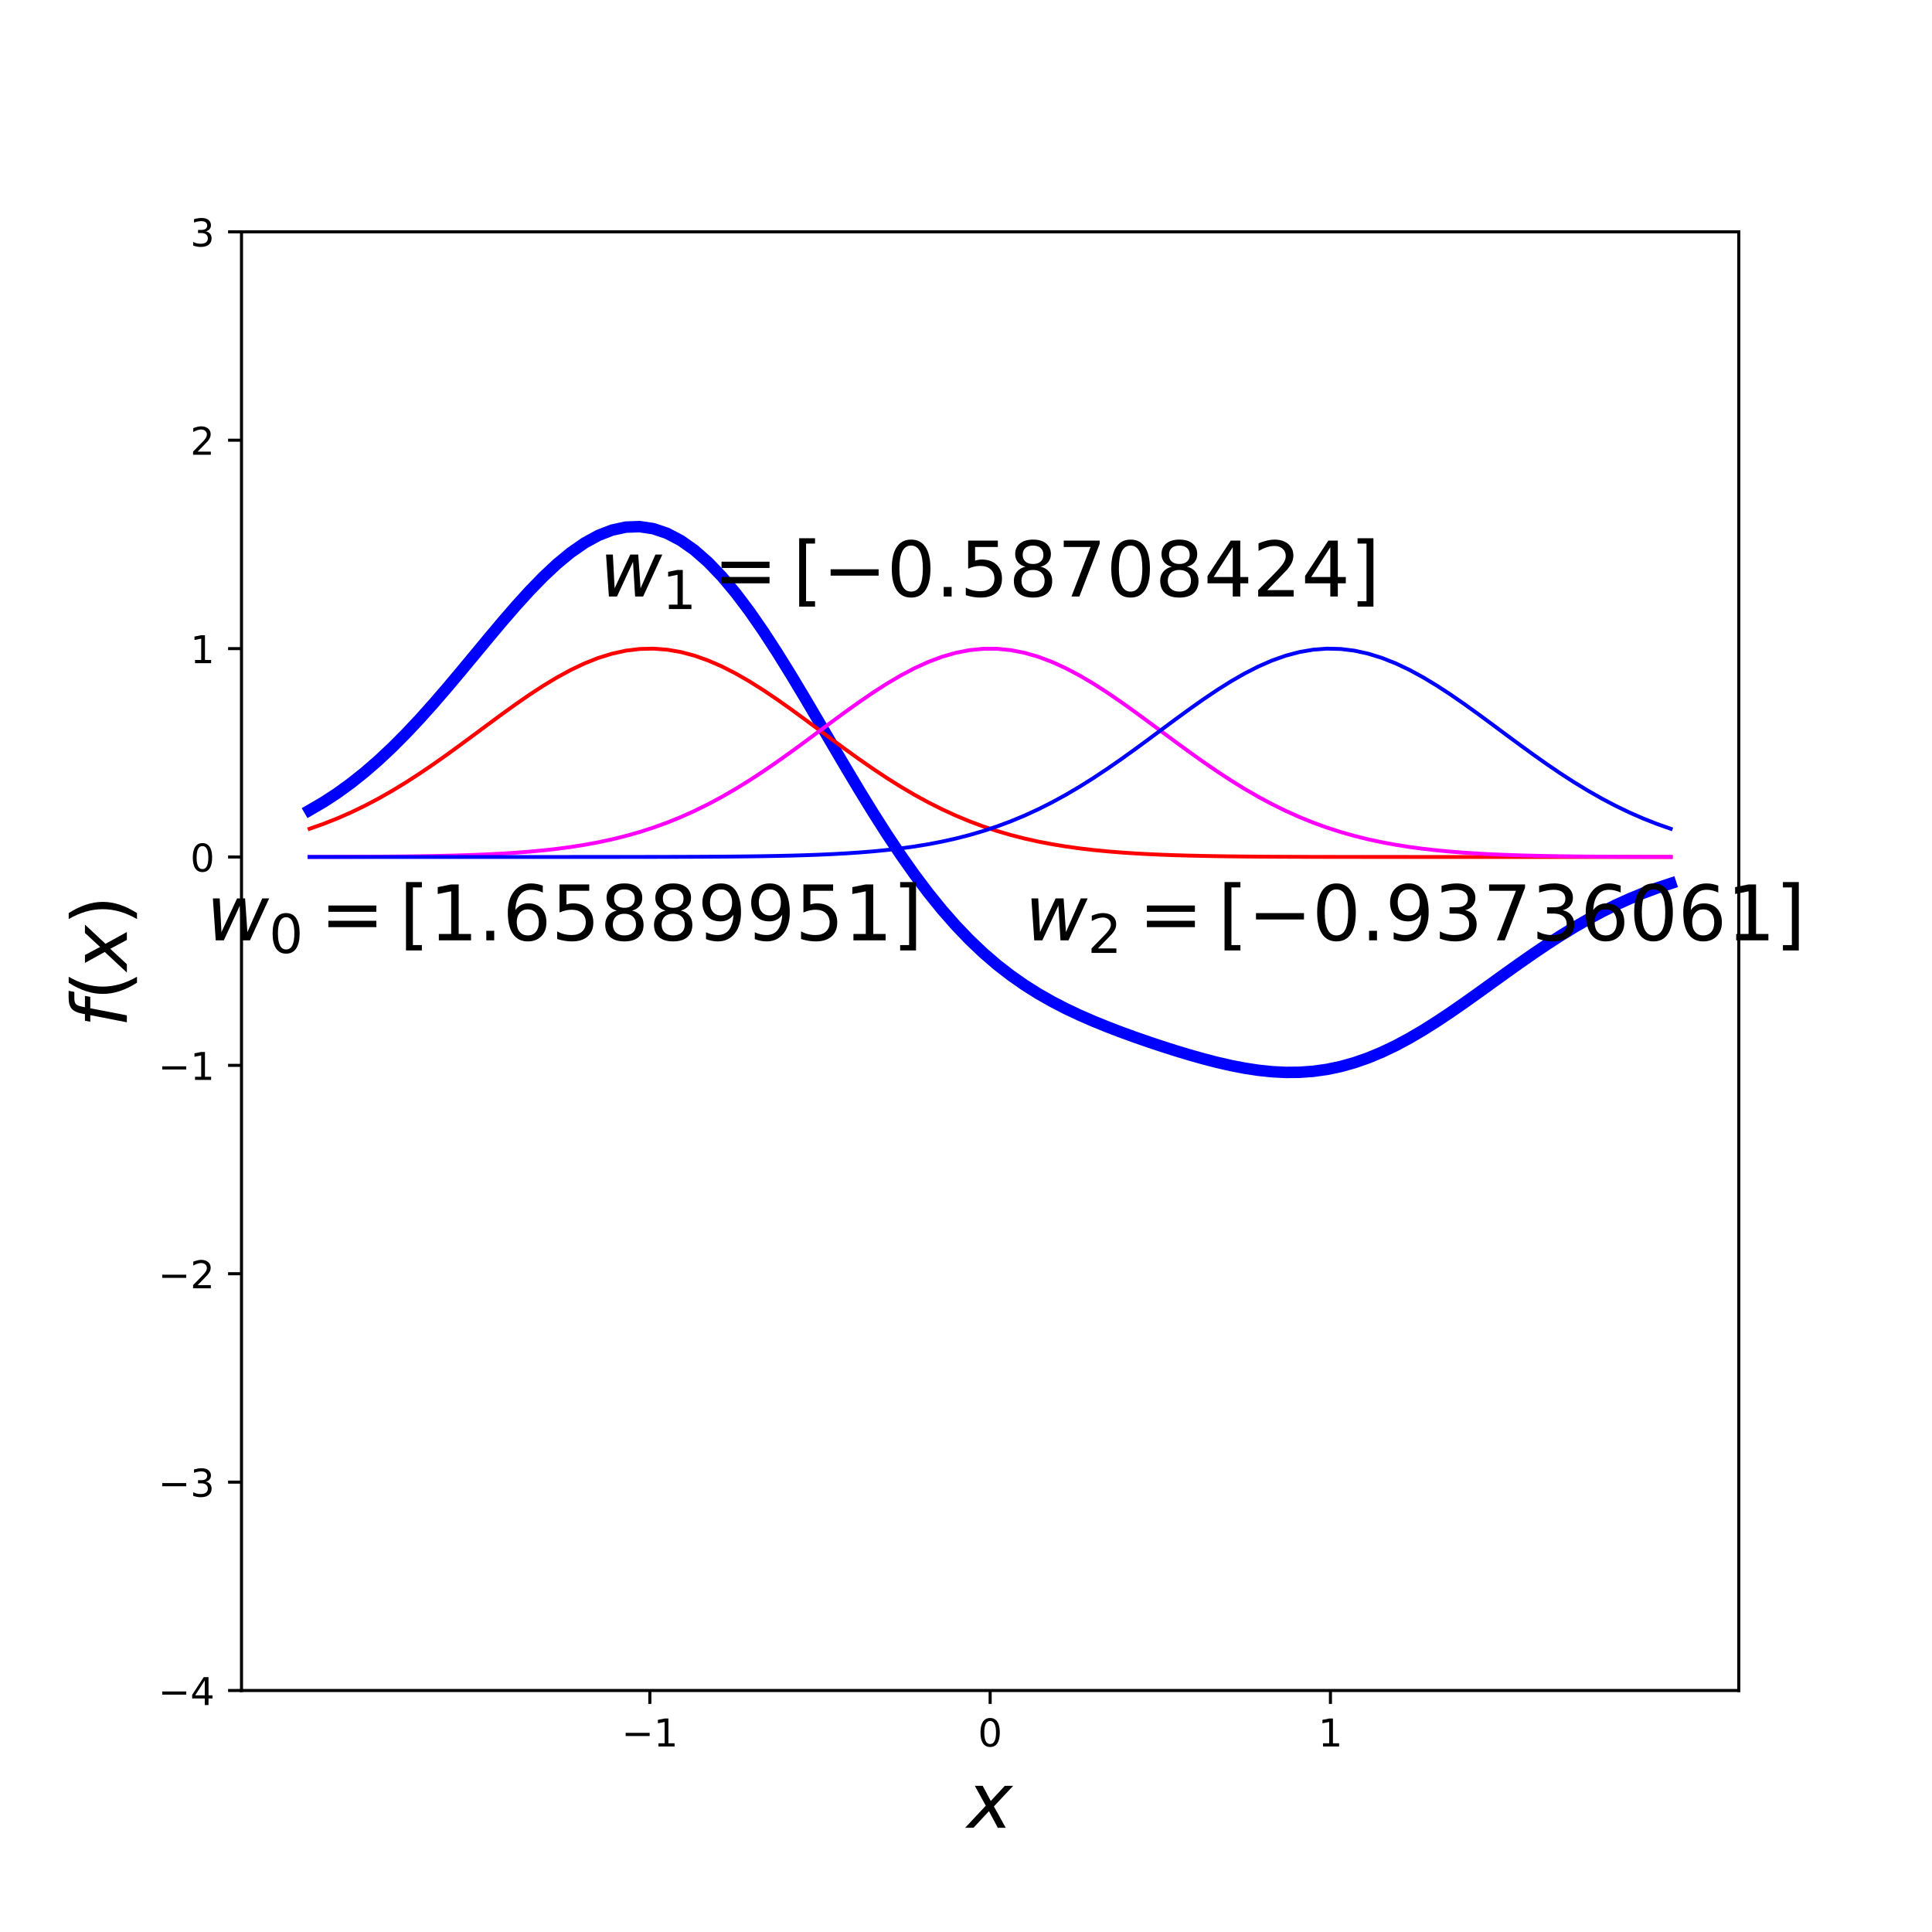
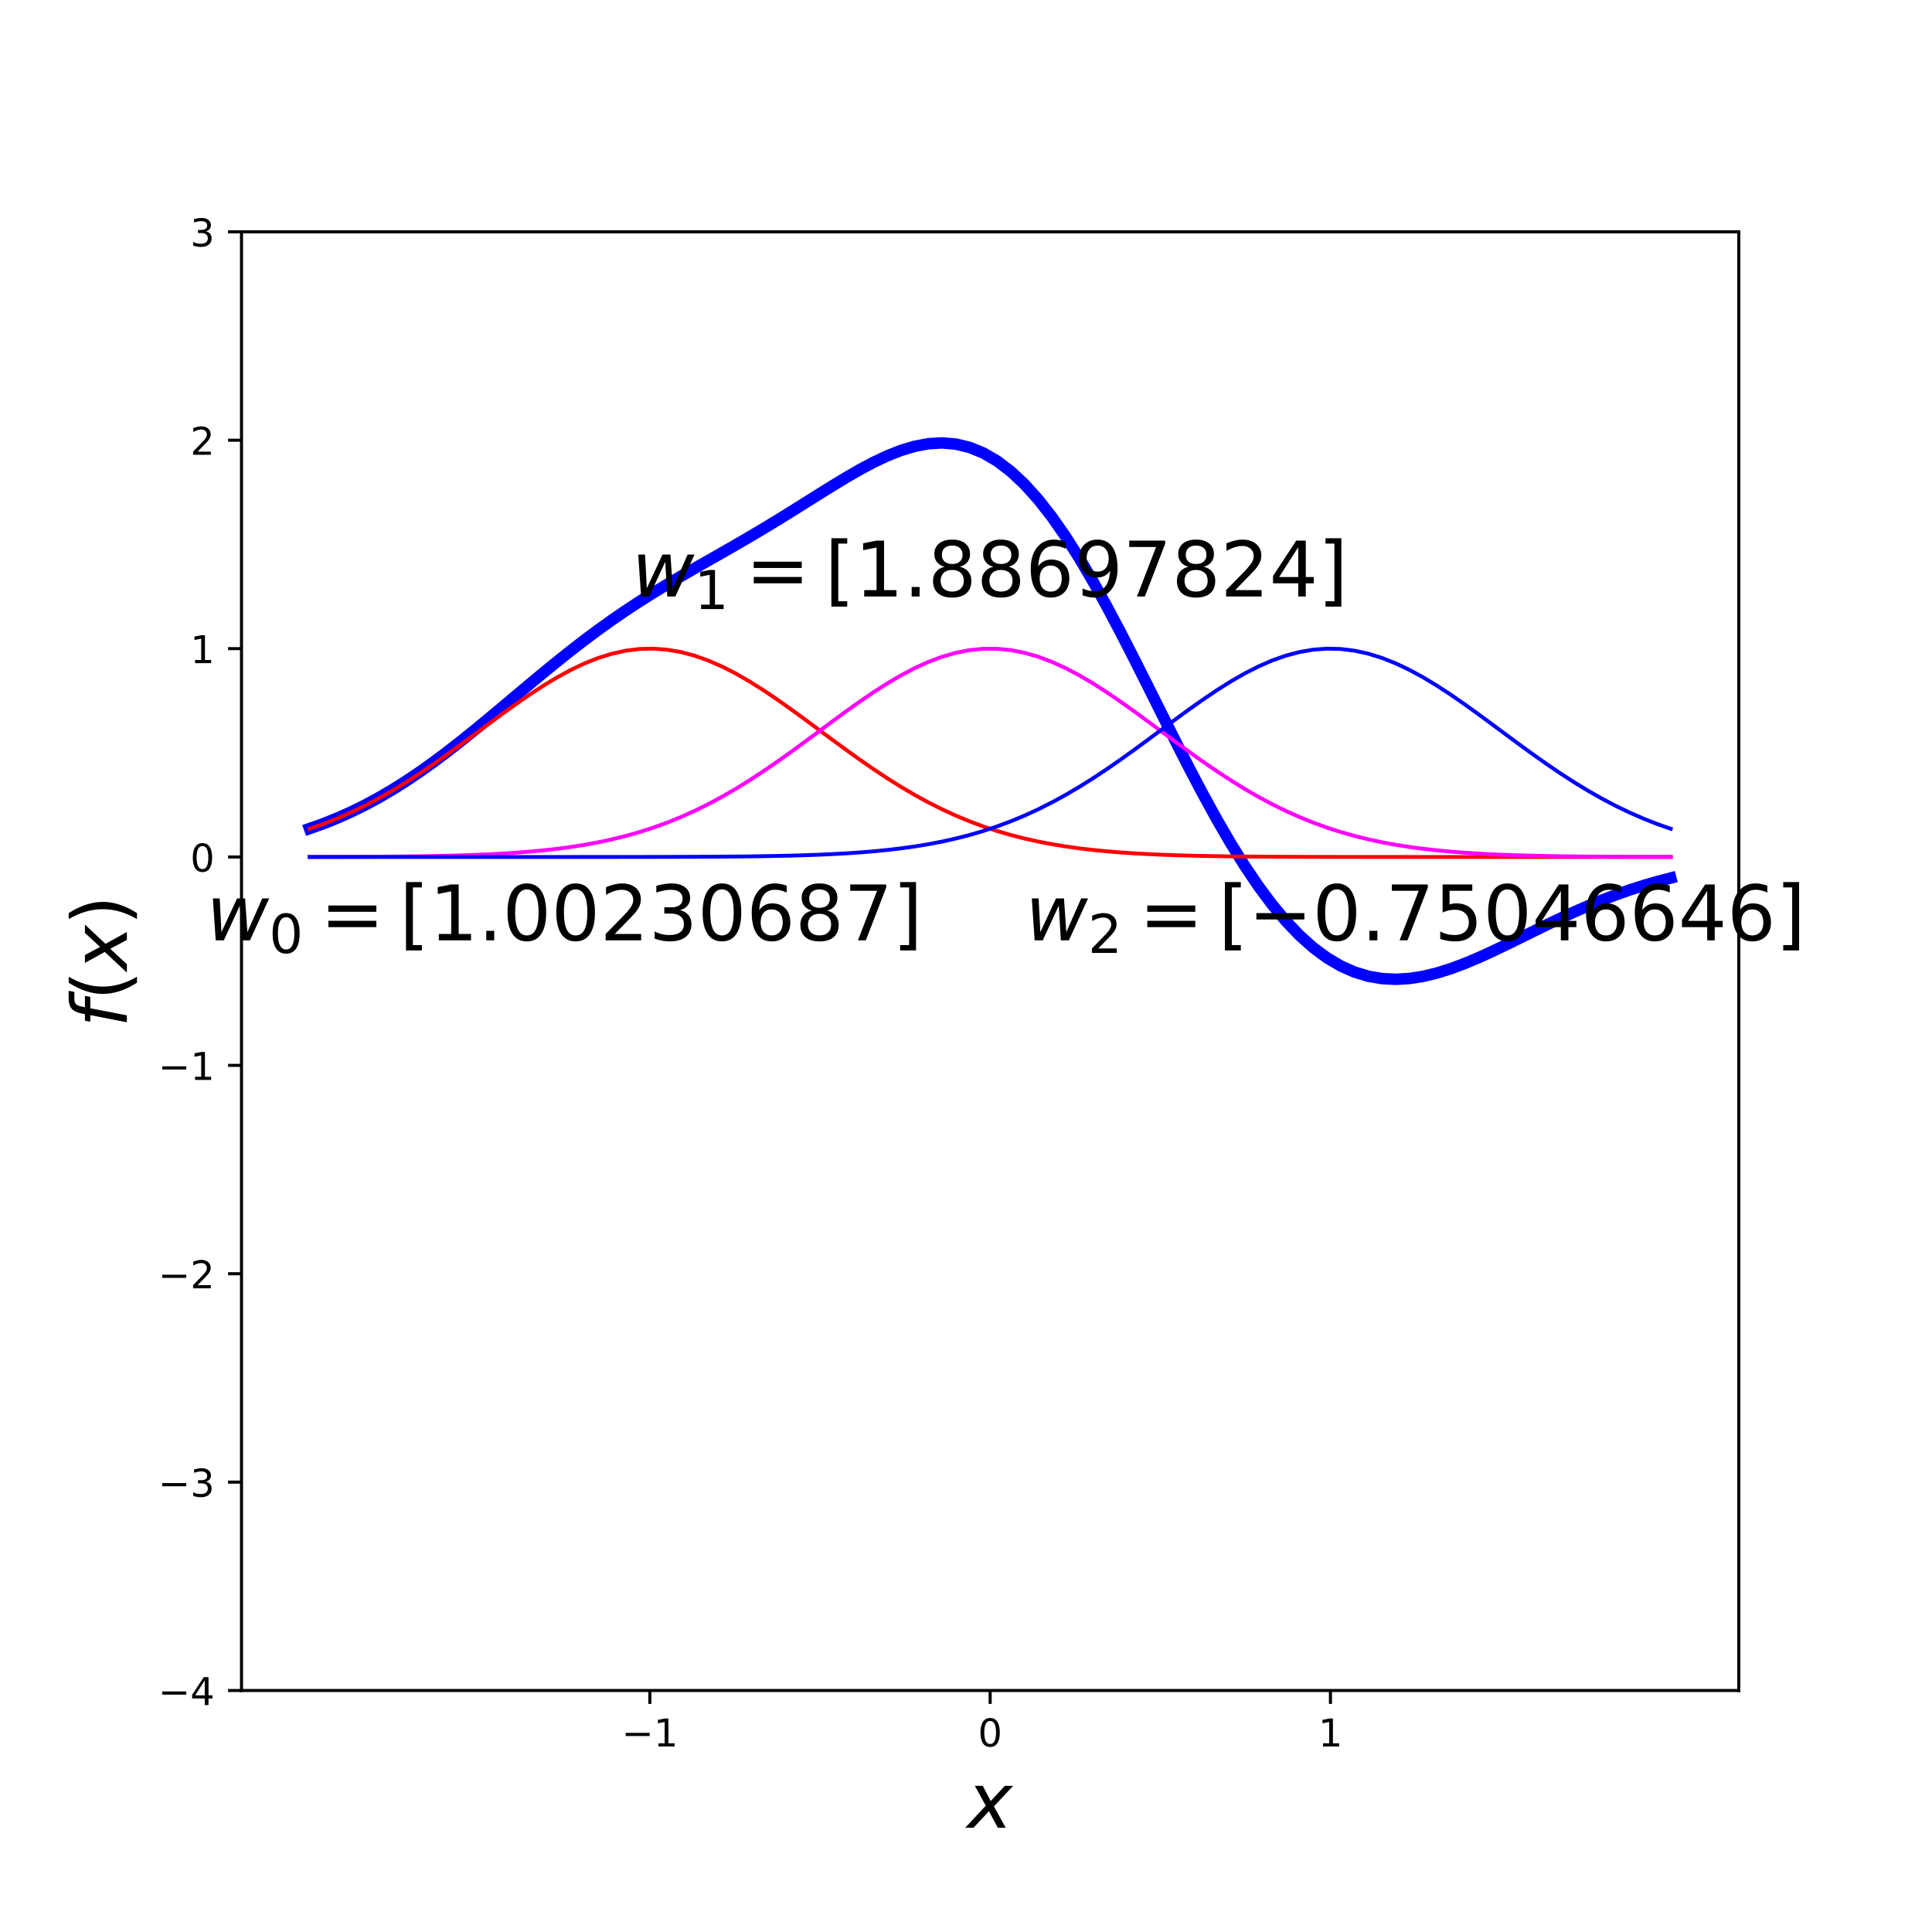
<svg xmlns="http://www.w3.org/2000/svg" xmlns:xlink="http://www.w3.org/1999/xlink" height="504pt" version="1.1" viewBox="0 0 504 504" width="504pt">
  <defs>
    <style type="text/css">
*{stroke-linecap:butt;stroke-linejoin:round;}
  </style>
  </defs>
  <g id="figure_1">
    <g id="patch_1">
      <path d="M 0 504  L 504 504  L 504 0  L 0 0  z " style="fill:none;" />
    </g>
    <g id="axes_1">
      <g id="patch_2">
        <path d="M 63 441  L 453.6 441  L 453.6 60.48  L 63 60.48  z " style="fill:none;" />
      </g>
      <g id="matplotlib.axis_1">
        <g id="xtick_1">
          <g id="line2d_1">
            <defs>
-               <path d="M 0 0  L 0 3.5  " id="mc9af19a5fd" style="stroke:#000000;stroke-width:0.8;" />
-             </defs>
-             <g>
-               <use style="stroke:#000000;stroke-width:0.8;" x="169.527" xlink:href="#mc9af19a5fd" y="441" />
+               <path d="M 0 0  L 0 3.5  " id="m01da508166" style="stroke:#000000;stroke-width:0.8;" />
+             </defs>
+             <g>
+               <use style="stroke:#000000;stroke-width:0.8;" x="169.527" xlink:href="#m01da508166" y="441" />
            </g>
          </g>
          <g id="text_1">
            <defs>
              <path d="M 10.594 35.5  L 73.188 35.5  L 73.188 27.203  L 10.594 27.203  z " id="DejaVuSans-2212" />
              <path d="M 12.406 8.297  L 28.516 8.297  L 28.516 63.922  L 10.984 60.406  L 10.984 69.391  L 28.422 72.906  L 38.281 72.906  L 38.281 8.297  L 54.391 8.297  L 54.391 0  L 12.406 0  z " id="DejaVuSans-31" />
            </defs>
            <g transform="translate(162.1562 455.5984)scale(0.1 -0.1)">
              <use xlink:href="#DejaVuSans-2212" />
              <use x="83.789" xlink:href="#DejaVuSans-31" />
            </g>
          </g>
        </g>
        <g id="xtick_2">
          <g id="line2d_2">
            <g>
-               <use style="stroke:#000000;stroke-width:0.8;" x="258.3" xlink:href="#mc9af19a5fd" y="441" />
+               <use style="stroke:#000000;stroke-width:0.8;" x="258.3" xlink:href="#m01da508166" y="441" />
            </g>
          </g>
          <g id="text_2">
            <defs>
              <path d="M 31.781 66.406  Q 24.172 66.406 20.328 58.906  Q 16.5 51.422 16.5 36.375  Q 16.5 21.391 20.328 13.891  Q 24.172 6.391 31.781 6.391  Q 39.453 6.391 43.281 13.891  Q 47.125 21.391 47.125 36.375  Q 47.125 51.422 43.281 58.906  Q 39.453 66.406 31.781 66.406  z M 31.781 74.219  Q 44.047 74.219 50.516 64.516  Q 56.984 54.828 56.984 36.375  Q 56.984 17.969 50.516 8.266  Q 44.047 -1.422 31.781 -1.422  Q 19.531 -1.422 13.062 8.266  Q 6.594 17.969 6.594 36.375  Q 6.594 54.828 13.062 64.516  Q 19.531 74.219 31.781 74.219  z " id="DejaVuSans-30" />
            </defs>
            <g transform="translate(255.1188 455.5984)scale(0.1 -0.1)">
              <use xlink:href="#DejaVuSans-30" />
            </g>
          </g>
        </g>
        <g id="xtick_3">
          <g id="line2d_3">
            <g>
-               <use style="stroke:#000000;stroke-width:0.8;" x="347.073" xlink:href="#mc9af19a5fd" y="441" />
+               <use style="stroke:#000000;stroke-width:0.8;" x="347.073" xlink:href="#m01da508166" y="441" />
            </g>
          </g>
          <g id="text_3">
            <g transform="translate(343.8915 455.5984)scale(0.1 -0.1)">
              <use xlink:href="#DejaVuSans-31" />
            </g>
          </g>
        </g>
        <g id="text_4">
          <defs>
            <path d="M 60.016 54.688  L 34.906 27.875  L 50.297 0  L 39.984 0  L 28.422 21.688  L 8.297 0  L -2.594 0  L 24.312 28.812  L 10.016 54.688  L 20.312 54.688  L 30.812 34.906  L 49.125 54.688  z " id="DejaVuSans-Oblique-78" />
          </defs>
          <g transform="translate(252.3 476.875)scale(0.2 -0.2)">
            <use transform="translate(0 0.3125)" xlink:href="#DejaVuSans-Oblique-78" />
          </g>
        </g>
      </g>
      <g id="matplotlib.axis_2">
        <g id="ytick_1">
          <g id="line2d_4">
            <defs>
-               <path d="M 0 0  L -3.5 0  " id="m447bc752d7" style="stroke:#000000;stroke-width:0.8;" />
-             </defs>
-             <g>
-               <use style="stroke:#000000;stroke-width:0.8;" x="63" xlink:href="#m447bc752d7" y="441" />
+               <path d="M 0 0  L -3.5 0  " id="m5d6c248e0f" style="stroke:#000000;stroke-width:0.8;" />
+             </defs>
+             <g>
+               <use style="stroke:#000000;stroke-width:0.8;" x="63" xlink:href="#m5d6c248e0f" y="441" />
            </g>
          </g>
          <g id="text_5">
            <defs>
              <path d="M 37.797 64.312  L 12.891 25.391  L 37.797 25.391  z M 35.203 72.906  L 47.609 72.906  L 47.609 25.391  L 58.016 25.391  L 58.016 17.188  L 47.609 17.188  L 47.609 0  L 37.797 0  L 37.797 17.188  L 4.891 17.188  L 4.891 26.703  z " id="DejaVuSans-34" />
            </defs>
            <g transform="translate(41.25781 444.7992)scale(0.1 -0.1)">
              <use xlink:href="#DejaVuSans-2212" />
              <use x="83.789" xlink:href="#DejaVuSans-34" />
            </g>
          </g>
        </g>
        <g id="ytick_2">
          <g id="line2d_5">
            <g>
-               <use style="stroke:#000000;stroke-width:0.8;" x="63" xlink:href="#m447bc752d7" y="386.64" />
+               <use style="stroke:#000000;stroke-width:0.8;" x="63" xlink:href="#m5d6c248e0f" y="386.64" />
            </g>
          </g>
          <g id="text_6">
            <defs>
              <path d="M 40.578 39.312  Q 47.656 37.797 51.625 33  Q 55.609 28.219 55.609 21.188  Q 55.609 10.406 48.188 4.484  Q 40.766 -1.422 27.094 -1.422  Q 22.516 -1.422 17.656 -0.516  Q 12.797 0.391 7.625 2.203  L 7.625 11.719  Q 11.719 9.328 16.594 8.109  Q 21.484 6.891 26.812 6.891  Q 36.078 6.891 40.938 10.547  Q 45.797 14.203 45.797 21.188  Q 45.797 27.641 41.281 31.266  Q 36.766 34.906 28.719 34.906  L 20.219 34.906  L 20.219 43.016  L 29.109 43.016  Q 36.375 43.016 40.234 45.922  Q 44.094 48.828 44.094 54.297  Q 44.094 59.906 40.109 62.906  Q 36.141 65.922 28.719 65.922  Q 24.656 65.922 20.016 65.031  Q 15.375 64.156 9.812 62.312  L 9.812 71.094  Q 15.438 72.656 20.344 73.438  Q 25.25 74.219 29.594 74.219  Q 40.828 74.219 47.359 69.109  Q 53.906 64.016 53.906 55.328  Q 53.906 49.266 50.438 45.094  Q 46.969 40.922 40.578 39.312  z " id="DejaVuSans-33" />
            </defs>
            <g transform="translate(41.25781 390.4392)scale(0.1 -0.1)">
              <use xlink:href="#DejaVuSans-2212" />
              <use x="83.789" xlink:href="#DejaVuSans-33" />
            </g>
          </g>
        </g>
        <g id="ytick_3">
          <g id="line2d_6">
            <g>
-               <use style="stroke:#000000;stroke-width:0.8;" x="63" xlink:href="#m447bc752d7" y="332.28" />
+               <use style="stroke:#000000;stroke-width:0.8;" x="63" xlink:href="#m5d6c248e0f" y="332.28" />
            </g>
          </g>
          <g id="text_7">
            <defs>
              <path d="M 19.188 8.297  L 53.609 8.297  L 53.609 0  L 7.328 0  L 7.328 8.297  Q 12.938 14.109 22.625 23.891  Q 32.328 33.688 34.812 36.531  Q 39.547 41.844 41.422 45.531  Q 43.312 49.219 43.312 52.781  Q 43.312 58.594 39.234 62.25  Q 35.156 65.922 28.609 65.922  Q 23.969 65.922 18.812 64.312  Q 13.672 62.703 7.812 59.422  L 7.812 69.391  Q 13.766 71.781 18.938 73  Q 24.125 74.219 28.422 74.219  Q 39.75 74.219 46.484 68.547  Q 53.219 62.891 53.219 53.422  Q 53.219 48.922 51.531 44.891  Q 49.859 40.875 45.406 35.406  Q 44.188 33.984 37.641 27.219  Q 31.109 20.453 19.188 8.297  z " id="DejaVuSans-32" />
            </defs>
            <g transform="translate(41.25781 336.0792)scale(0.1 -0.1)">
              <use xlink:href="#DejaVuSans-2212" />
              <use x="83.789" xlink:href="#DejaVuSans-32" />
            </g>
          </g>
        </g>
        <g id="ytick_4">
          <g id="line2d_7">
            <g>
-               <use style="stroke:#000000;stroke-width:0.8;" x="63" xlink:href="#m447bc752d7" y="277.92" />
+               <use style="stroke:#000000;stroke-width:0.8;" x="63" xlink:href="#m5d6c248e0f" y="277.92" />
            </g>
          </g>
          <g id="text_8">
            <g transform="translate(41.25781 281.7192)scale(0.1 -0.1)">
              <use xlink:href="#DejaVuSans-2212" />
              <use x="83.789" xlink:href="#DejaVuSans-31" />
            </g>
          </g>
        </g>
        <g id="ytick_5">
          <g id="line2d_8">
            <g>
-               <use style="stroke:#000000;stroke-width:0.8;" x="63" xlink:href="#m447bc752d7" y="223.56" />
+               <use style="stroke:#000000;stroke-width:0.8;" x="63" xlink:href="#m5d6c248e0f" y="223.56" />
            </g>
          </g>
          <g id="text_9">
            <g transform="translate(49.6375 227.3592)scale(0.1 -0.1)">
              <use xlink:href="#DejaVuSans-30" />
            </g>
          </g>
        </g>
        <g id="ytick_6">
          <g id="line2d_9">
            <g>
-               <use style="stroke:#000000;stroke-width:0.8;" x="63" xlink:href="#m447bc752d7" y="169.2" />
+               <use style="stroke:#000000;stroke-width:0.8;" x="63" xlink:href="#m5d6c248e0f" y="169.2" />
            </g>
          </g>
          <g id="text_10">
            <g transform="translate(49.6375 172.9992)scale(0.1 -0.1)">
              <use xlink:href="#DejaVuSans-31" />
            </g>
          </g>
        </g>
        <g id="ytick_7">
          <g id="line2d_10">
            <g>
-               <use style="stroke:#000000;stroke-width:0.8;" x="63" xlink:href="#m447bc752d7" y="114.84" />
+               <use style="stroke:#000000;stroke-width:0.8;" x="63" xlink:href="#m5d6c248e0f" y="114.84" />
            </g>
          </g>
          <g id="text_11">
            <g transform="translate(49.6375 118.6392)scale(0.1 -0.1)">
              <use xlink:href="#DejaVuSans-32" />
            </g>
          </g>
        </g>
        <g id="ytick_8">
          <g id="line2d_11">
            <g>
-               <use style="stroke:#000000;stroke-width:0.8;" x="63" xlink:href="#m447bc752d7" y="60.48" />
+               <use style="stroke:#000000;stroke-width:0.8;" x="63" xlink:href="#m5d6c248e0f" y="60.48" />
            </g>
          </g>
          <g id="text_12">
            <g transform="translate(49.6375 64.27922)scale(0.1 -0.1)">
              <use xlink:href="#DejaVuSans-33" />
            </g>
          </g>
        </g>
        <g id="text_13">
          <defs>
            <path d="M 47.797 75.984  L 46.391 68.5  L 37.797 68.5  Q 32.906 68.5 30.688 66.578  Q 28.469 64.656 27.391 59.516  L 26.422 54.688  L 41.219 54.688  L 39.891 47.703  L 25.094 47.703  L 15.828 0  L 6.781 0  L 16.109 47.703  L 7.516 47.703  L 8.797 54.688  L 17.391 54.688  L 18.109 58.5  Q 19.969 68.172 24.625 72.078  Q 29.297 75.984 39.312 75.984  z " id="DejaVuSans-Oblique-66" />
            <path d="M 31 75.875  Q 24.469 64.656 21.281 53.656  Q 18.109 42.672 18.109 31.391  Q 18.109 20.125 21.312 9.062  Q 24.516 -2 31 -13.188  L 23.188 -13.188  Q 15.875 -1.703 12.234 9.375  Q 8.594 20.453 8.594 31.391  Q 8.594 42.281 12.203 53.312  Q 15.828 64.359 23.188 75.875  z " id="DejaVuSans-28" />
            <path d="M 8.016 75.875  L 15.828 75.875  Q 23.141 64.359 26.781 53.312  Q 30.422 42.281 30.422 31.391  Q 30.422 20.453 26.781 9.375  Q 23.141 -1.703 15.828 -13.188  L 8.016 -13.188  Q 14.5 -2 17.703 9.062  Q 20.906 20.125 20.906 31.391  Q 20.906 42.672 17.703 53.656  Q 14.5 64.656 8.016 75.875  z " id="DejaVuSans-29" />
          </defs>
          <g transform="translate(33.09844 268.04)rotate(-90)scale(0.2 -0.2)">
            <use transform="translate(0 0.015625)" xlink:href="#DejaVuSans-Oblique-66" />
            <use transform="translate(35.20508 0.015625)" xlink:href="#DejaVuSans-28" />
            <use transform="translate(74.21875 0.015625)" xlink:href="#DejaVuSans-Oblique-78" />
            <use transform="translate(133.3984 0.015625)" xlink:href="#DejaVuSans-29" />
          </g>
        </g>
      </g>
      <g id="line2d_12">
-         <path clip-path="url(#p7c887b74d5)" d="M 80.755 211.366  L 84.341 209.277  L 87.928 206.938  L 91.515 204.343  L 95.102 201.488  L 98.688 198.374  L 102.275 195.011  L 105.862 191.411  L 109.449 187.595  L 113.036 183.591  L 116.622 179.435  L 120.209 175.17  L 123.796 170.845  L 127.383 166.517  L 130.969 162.246  L 134.556 158.1  L 138.143 154.146  L 141.73 150.456  L 145.317 147.099  L 148.903 144.143  L 152.49 141.652  L 156.077 139.684  L 159.664 138.29  L 163.25 137.512  L 166.837 137.38  L 170.424 137.915  L 174.011 139.126  L 177.598 141.007  L 181.184 143.542  L 184.771 146.703  L 188.358 150.45  L 191.945 154.733  L 195.531 159.495  L 199.118 164.668  L 202.705 170.184  L 206.292 175.965  L 209.879 181.937  L 213.465 188.022  L 217.052 194.147  L 220.639 200.239  L 224.226 206.233  L 227.812 212.069  L 231.399 217.695  L 234.986 223.066  L 238.573 228.147  L 242.16 232.911  L 245.746 237.342  L 249.333 241.429  L 252.92 245.174  L 256.507 248.583  L 260.093 251.671  L 263.68 254.457  L 267.267 256.967  L 270.854 259.228  L 274.44 261.27  L 278.027 263.124  L 281.614 264.819  L 285.201 266.384  L 288.788 267.843  L 292.374 269.218  L 295.961 270.524  L 299.548 271.772  L 303.135 272.967  L 306.721 274.11  L 310.308 275.193  L 313.895 276.206  L 317.482 277.133  L 321.069 277.956  L 324.655 278.652  L 328.242 279.2  L 331.829 279.577  L 335.416 279.76  L 339.002 279.729  L 342.589 279.47  L 346.176 278.968  L 349.763 278.217  L 353.35 277.214  L 356.936 275.962  L 360.523 274.47  L 364.11 272.752  L 367.697 270.827  L 371.283 268.719  L 374.87 266.454  L 378.457 264.061  L 382.044 261.573  L 385.631 259.021  L 389.217 256.437  L 392.804 253.853  L 396.391 251.298  L 399.978 248.799  L 403.564 246.38  L 407.151 244.063  L 410.738 241.863  L 414.325 239.795  L 417.912 237.869  L 421.498 236.09  L 425.085 234.462  L 428.672 232.984  L 432.259 231.654  L 435.845 230.467  " style="fill:none;stroke:#0000ff;stroke-linecap:square;stroke-width:3;" />
+         <path clip-path="url(#p56842c3da4)" d="M 80.755 216.152  L 84.341 214.874  L 87.928 213.44  L 91.515 211.844  L 95.102 210.082  L 98.688 208.153  L 102.275 206.058  L 105.862 203.801  L 109.449 201.39  L 113.036 198.835  L 116.622 196.153  L 120.209 193.359  L 123.796 190.474  L 127.383 187.521  L 130.969 184.524  L 134.556 181.508  L 138.143 178.498  L 141.73 175.517  L 145.317 172.589  L 148.903 169.732  L 152.49 166.962  L 156.077 164.291  L 159.664 161.725  L 163.25 159.266  L 166.837 156.91  L 170.424 154.649  L 174.011 152.469  L 177.598 150.353  L 181.184 148.282  L 184.771 146.235  L 188.358 144.193  L 191.945 142.135  L 195.531 140.047  L 199.118 137.919  L 202.705 135.746  L 206.292 133.531  L 209.879 131.286  L 213.465 129.032  L 217.052 126.797  L 220.639 124.622  L 224.226 122.55  L 227.812 120.636  L 231.399 118.938  L 234.986 117.518  L 238.573 116.438  L 242.16 115.76  L 245.746 115.545  L 249.333 115.845  L 252.92 116.708  L 256.507 118.168  L 260.093 120.253  L 263.68 122.975  L 267.267 126.335  L 270.854 130.321  L 274.44 134.906  L 278.027 140.051  L 281.614 145.706  L 285.201 151.809  L 288.788 158.29  L 292.374 165.072  L 295.961 172.072  L 299.548 179.203  L 303.135 186.379  L 306.721 193.513  L 310.308 200.521  L 313.895 207.323  L 317.482 213.845  L 321.069 220.022  L 324.655 225.795  L 328.242 231.114  L 331.829 235.941  L 335.416 240.245  L 339.002 244.007  L 342.589 247.217  L 346.176 249.876  L 349.763 251.991  L 353.35 253.581  L 356.936 254.669  L 360.523 255.287  L 364.11 255.469  L 367.697 255.258  L 371.283 254.696  L 374.87 253.829  L 378.457 252.703  L 382.044 251.364  L 385.631 249.858  L 389.217 248.228  L 392.804 246.514  L 396.391 244.754  L 399.978 242.981  L 403.564 241.225  L 407.151 239.512  L 410.738 237.862  L 414.325 236.292  L 417.912 234.816  L 421.498 233.443  L 425.085 232.178  L 428.672 231.024  L 432.259 229.981  L 435.845 229.047  " style="fill:none;stroke:#0000ff;stroke-linecap:square;stroke-width:3;" />
      </g>
      <g id="line2d_13">
-         <path clip-path="url(#p7c887b74d5)" d="M 80.755 216.203  L 84.341 214.941  L 87.928 213.528  L 91.515 211.959  L 95.102 210.232  L 98.688 208.348  L 102.275 206.31  L 105.862 204.127  L 109.449 201.81  L 113.036 199.376  L 116.622 196.843  L 120.209 194.238  L 123.796 191.588  L 127.383 188.925  L 130.969 186.285  L 134.556 183.705  L 138.143 181.223  L 141.73 178.88  L 145.317 176.714  L 148.903 174.762  L 152.49 173.061  L 156.077 171.639  L 159.664 170.526  L 163.25 169.741  L 166.837 169.3  L 170.424 169.211  L 174.011 169.477  L 177.598 170.091  L 181.184 171.043  L 184.771 172.313  L 188.358 173.878  L 191.945 175.709  L 195.531 177.772  L 199.118 180.032  L 202.705 182.449  L 206.292 184.985  L 209.879 187.6  L 213.465 190.256  L 217.052 192.916  L 220.639 195.548  L 224.226 198.12  L 227.812 200.606  L 231.399 202.985  L 234.986 205.236  L 238.573 207.348  L 242.16 209.31  L 245.746 211.115  L 249.333 212.763  L 252.92 214.254  L 256.507 215.591  L 260.093 216.78  L 263.68 217.829  L 267.267 218.748  L 270.854 219.545  L 274.44 220.232  L 278.027 220.82  L 281.614 221.318  L 285.201 221.738  L 288.788 222.089  L 292.374 222.38  L 295.961 222.619  L 299.548 222.815  L 303.135 222.974  L 306.721 223.102  L 310.308 223.205  L 313.895 223.286  L 317.482 223.35  L 321.069 223.4  L 324.655 223.439  L 328.242 223.469  L 331.829 223.492  L 335.416 223.51  L 339.002 223.523  L 342.589 223.533  L 346.176 223.54  L 349.763 223.546  L 353.35 223.55  L 356.936 223.553  L 360.523 223.555  L 364.11 223.556  L 367.697 223.557  L 371.283 223.558  L 374.87 223.559  L 378.457 223.559  L 382.044 223.559  L 385.631 223.56  L 389.217 223.56  L 392.804 223.56  L 396.391 223.56  L 399.978 223.56  L 403.564 223.56  L 407.151 223.56  L 410.738 223.56  L 414.325 223.56  L 417.912 223.56  L 421.498 223.56  L 425.085 223.56  L 428.672 223.56  L 432.259 223.56  L 435.845 223.56  " style="fill:none;stroke:#ff0000;stroke-linecap:square;" />
+         <path clip-path="url(#p56842c3da4)" d="M 80.755 216.203  L 84.341 214.941  L 87.928 213.528  L 91.515 211.959  L 95.102 210.232  L 98.688 208.348  L 102.275 206.31  L 105.862 204.127  L 109.449 201.81  L 113.036 199.376  L 116.622 196.843  L 120.209 194.238  L 123.796 191.588  L 127.383 188.925  L 130.969 186.285  L 134.556 183.705  L 138.143 181.223  L 141.73 178.88  L 145.317 176.714  L 148.903 174.762  L 152.49 173.061  L 156.077 171.639  L 159.664 170.526  L 163.25 169.741  L 166.837 169.3  L 170.424 169.211  L 174.011 169.477  L 177.598 170.091  L 181.184 171.043  L 184.771 172.313  L 188.358 173.878  L 191.945 175.709  L 195.531 177.772  L 199.118 180.032  L 202.705 182.449  L 206.292 184.985  L 209.879 187.6  L 213.465 190.256  L 217.052 192.916  L 220.639 195.548  L 224.226 198.12  L 227.812 200.606  L 231.399 202.985  L 234.986 205.236  L 238.573 207.348  L 242.16 209.31  L 245.746 211.115  L 249.333 212.763  L 252.92 214.254  L 256.507 215.591  L 260.093 216.78  L 263.68 217.829  L 267.267 218.748  L 270.854 219.545  L 274.44 220.232  L 278.027 220.82  L 281.614 221.318  L 285.201 221.738  L 288.788 222.089  L 292.374 222.38  L 295.961 222.619  L 299.548 222.815  L 303.135 222.974  L 306.721 223.102  L 310.308 223.205  L 313.895 223.286  L 317.482 223.35  L 321.069 223.4  L 324.655 223.439  L 328.242 223.469  L 331.829 223.492  L 335.416 223.51  L 339.002 223.523  L 342.589 223.533  L 346.176 223.54  L 349.763 223.546  L 353.35 223.55  L 356.936 223.553  L 360.523 223.555  L 364.11 223.556  L 367.697 223.557  L 371.283 223.558  L 374.87 223.559  L 378.457 223.559  L 382.044 223.559  L 385.631 223.56  L 389.217 223.56  L 392.804 223.56  L 396.391 223.56  L 399.978 223.56  L 403.564 223.56  L 407.151 223.56  L 410.738 223.56  L 414.325 223.56  L 417.912 223.56  L 421.498 223.56  L 425.085 223.56  L 428.672 223.56  L 432.259 223.56  L 435.845 223.56  " style="fill:none;stroke:#ff0000;stroke-linecap:square;" />
      </g>
      <g id="line2d_14">
-         <path clip-path="url(#p7c887b74d5)" d="M 80.755 223.542  L 84.341 223.535  L 87.928 223.526  L 91.515 223.513  L 95.102 223.497  L 98.688 223.475  L 102.275 223.447  L 105.862 223.411  L 109.449 223.364  L 113.036 223.303  L 116.622 223.227  L 120.209 223.13  L 123.796 223.009  L 127.383 222.858  L 130.969 222.672  L 134.556 222.444  L 138.143 222.167  L 141.73 221.832  L 145.317 221.43  L 148.903 220.953  L 152.49 220.388  L 156.077 219.727  L 159.664 218.958  L 163.25 218.071  L 166.837 217.055  L 170.424 215.901  L 174.011 214.602  L 177.598 213.15  L 181.184 211.542  L 184.771 209.776  L 188.358 207.853  L 191.945 205.778  L 195.531 203.56  L 199.118 201.212  L 202.705 198.751  L 206.292 196.198  L 209.879 193.578  L 213.465 190.922  L 217.052 188.262  L 220.639 185.633  L 224.226 183.074  L 227.812 180.623  L 231.399 178.32  L 234.986 176.204  L 238.573 174.312  L 242.16 172.678  L 245.746 171.331  L 249.333 170.298  L 252.92 169.598  L 256.507 169.244  L 260.093 169.244  L 263.68 169.598  L 267.267 170.298  L 270.854 171.331  L 274.44 172.678  L 278.027 174.312  L 281.614 176.204  L 285.201 178.32  L 288.788 180.623  L 292.374 183.074  L 295.961 185.633  L 299.548 188.262  L 303.135 190.922  L 306.721 193.578  L 310.308 196.198  L 313.895 198.751  L 317.482 201.212  L 321.069 203.56  L 324.655 205.778  L 328.242 207.853  L 331.829 209.776  L 335.416 211.542  L 339.002 213.15  L 342.589 214.602  L 346.176 215.901  L 349.763 217.055  L 353.35 218.071  L 356.936 218.958  L 360.523 219.727  L 364.11 220.388  L 367.697 220.953  L 371.283 221.43  L 374.87 221.832  L 378.457 222.167  L 382.044 222.444  L 385.631 222.672  L 389.217 222.858  L 392.804 223.009  L 396.391 223.13  L 399.978 223.227  L 403.564 223.303  L 407.151 223.364  L 410.738 223.411  L 414.325 223.447  L 417.912 223.475  L 421.498 223.497  L 425.085 223.513  L 428.672 223.526  L 432.259 223.535  L 435.845 223.542  " style="fill:none;stroke:#ff00ff;stroke-linecap:square;" />
+         <path clip-path="url(#p56842c3da4)" d="M 80.755 223.542  L 84.341 223.535  L 87.928 223.526  L 91.515 223.513  L 95.102 223.497  L 98.688 223.475  L 102.275 223.447  L 105.862 223.411  L 109.449 223.364  L 113.036 223.303  L 116.622 223.227  L 120.209 223.13  L 123.796 223.009  L 127.383 222.858  L 130.969 222.672  L 134.556 222.444  L 138.143 222.167  L 141.73 221.832  L 145.317 221.43  L 148.903 220.953  L 152.49 220.388  L 156.077 219.727  L 159.664 218.958  L 163.25 218.071  L 166.837 217.055  L 170.424 215.901  L 174.011 214.602  L 177.598 213.15  L 181.184 211.542  L 184.771 209.776  L 188.358 207.853  L 191.945 205.778  L 195.531 203.56  L 199.118 201.212  L 202.705 198.751  L 206.292 196.198  L 209.879 193.578  L 213.465 190.922  L 217.052 188.262  L 220.639 185.633  L 224.226 183.074  L 227.812 180.623  L 231.399 178.32  L 234.986 176.204  L 238.573 174.312  L 242.16 172.678  L 245.746 171.331  L 249.333 170.298  L 252.92 169.598  L 256.507 169.244  L 260.093 169.244  L 263.68 169.598  L 267.267 170.298  L 270.854 171.331  L 274.44 172.678  L 278.027 174.312  L 281.614 176.204  L 285.201 178.32  L 288.788 180.623  L 292.374 183.074  L 295.961 185.633  L 299.548 188.262  L 303.135 190.922  L 306.721 193.578  L 310.308 196.198  L 313.895 198.751  L 317.482 201.212  L 321.069 203.56  L 324.655 205.778  L 328.242 207.853  L 331.829 209.776  L 335.416 211.542  L 339.002 213.15  L 342.589 214.602  L 346.176 215.901  L 349.763 217.055  L 353.35 218.071  L 356.936 218.958  L 360.523 219.727  L 364.11 220.388  L 367.697 220.953  L 371.283 221.43  L 374.87 221.832  L 378.457 222.167  L 382.044 222.444  L 385.631 222.672  L 389.217 222.858  L 392.804 223.009  L 396.391 223.13  L 399.978 223.227  L 403.564 223.303  L 407.151 223.364  L 410.738 223.411  L 414.325 223.447  L 417.912 223.475  L 421.498 223.497  L 425.085 223.513  L 428.672 223.526  L 432.259 223.535  L 435.845 223.542  " style="fill:none;stroke:#ff00ff;stroke-linecap:square;" />
      </g>
      <g id="line2d_15">
-         <path clip-path="url(#p7c887b74d5)" d="M 80.755 223.56  L 84.341 223.56  L 87.928 223.56  L 91.515 223.56  L 95.102 223.56  L 98.688 223.56  L 102.275 223.56  L 105.862 223.56  L 109.449 223.56  L 113.036 223.56  L 116.622 223.56  L 120.209 223.56  L 123.796 223.56  L 127.383 223.56  L 130.969 223.56  L 134.556 223.559  L 138.143 223.559  L 141.73 223.559  L 145.317 223.558  L 148.903 223.557  L 152.49 223.556  L 156.077 223.555  L 159.664 223.553  L 163.25 223.55  L 166.837 223.546  L 170.424 223.54  L 174.011 223.533  L 177.598 223.523  L 181.184 223.51  L 184.771 223.492  L 188.358 223.469  L 191.945 223.439  L 195.531 223.4  L 199.118 223.35  L 202.705 223.286  L 206.292 223.205  L 209.879 223.102  L 213.465 222.974  L 217.052 222.815  L 220.639 222.619  L 224.226 222.38  L 227.812 222.089  L 231.399 221.738  L 234.986 221.318  L 238.573 220.82  L 242.16 220.232  L 245.746 219.545  L 249.333 218.748  L 252.92 217.829  L 256.507 216.78  L 260.093 215.591  L 263.68 214.254  L 267.267 212.763  L 270.854 211.115  L 274.44 209.31  L 278.027 207.348  L 281.614 205.236  L 285.201 202.985  L 288.788 200.606  L 292.374 198.12  L 295.961 195.548  L 299.548 192.916  L 303.135 190.256  L 306.721 187.6  L 310.308 184.985  L 313.895 182.449  L 317.482 180.032  L 321.069 177.772  L 324.655 175.709  L 328.242 173.878  L 331.829 172.313  L 335.416 171.043  L 339.002 170.091  L 342.589 169.477  L 346.176 169.211  L 349.763 169.3  L 353.35 169.741  L 356.936 170.526  L 360.523 171.639  L 364.11 173.061  L 367.697 174.762  L 371.283 176.714  L 374.87 178.88  L 378.457 181.223  L 382.044 183.705  L 385.631 186.285  L 389.217 188.925  L 392.804 191.588  L 396.391 194.238  L 399.978 196.843  L 403.564 199.376  L 407.151 201.81  L 410.738 204.127  L 414.325 206.31  L 417.912 208.348  L 421.498 210.232  L 425.085 211.959  L 428.672 213.528  L 432.259 214.941  L 435.845 216.203  " style="fill:none;stroke:#0000ff;stroke-linecap:square;" />
+         <path clip-path="url(#p56842c3da4)" d="M 80.755 223.56  L 84.341 223.56  L 87.928 223.56  L 91.515 223.56  L 95.102 223.56  L 98.688 223.56  L 102.275 223.56  L 105.862 223.56  L 109.449 223.56  L 113.036 223.56  L 116.622 223.56  L 120.209 223.56  L 123.796 223.56  L 127.383 223.56  L 130.969 223.56  L 134.556 223.559  L 138.143 223.559  L 141.73 223.559  L 145.317 223.558  L 148.903 223.557  L 152.49 223.556  L 156.077 223.555  L 159.664 223.553  L 163.25 223.55  L 166.837 223.546  L 170.424 223.54  L 174.011 223.533  L 177.598 223.523  L 181.184 223.51  L 184.771 223.492  L 188.358 223.469  L 191.945 223.439  L 195.531 223.4  L 199.118 223.35  L 202.705 223.286  L 206.292 223.205  L 209.879 223.102  L 213.465 222.974  L 217.052 222.815  L 220.639 222.619  L 224.226 222.38  L 227.812 222.089  L 231.399 221.738  L 234.986 221.318  L 238.573 220.82  L 242.16 220.232  L 245.746 219.545  L 249.333 218.748  L 252.92 217.829  L 256.507 216.78  L 260.093 215.591  L 263.68 214.254  L 267.267 212.763  L 270.854 211.115  L 274.44 209.31  L 278.027 207.348  L 281.614 205.236  L 285.201 202.985  L 288.788 200.606  L 292.374 198.12  L 295.961 195.548  L 299.548 192.916  L 303.135 190.256  L 306.721 187.6  L 310.308 184.985  L 313.895 182.449  L 317.482 180.032  L 321.069 177.772  L 324.655 175.709  L 328.242 173.878  L 331.829 172.313  L 335.416 171.043  L 339.002 170.091  L 342.589 169.477  L 346.176 169.211  L 349.763 169.3  L 353.35 169.741  L 356.936 170.526  L 360.523 171.639  L 364.11 173.061  L 367.697 174.762  L 371.283 176.714  L 374.87 178.88  L 378.457 181.223  L 382.044 183.705  L 385.631 186.285  L 389.217 188.925  L 392.804 191.588  L 396.391 194.238  L 399.978 196.843  L 403.564 199.376  L 407.151 201.81  L 410.738 204.127  L 414.325 206.31  L 417.912 208.348  L 421.498 210.232  L 425.085 211.959  L 428.672 213.528  L 432.259 214.941  L 435.845 216.203  " style="fill:none;stroke:#0000ff;stroke-linecap:square;" />
      </g>
      <g id="patch_3">
        <path d="M 63 441  L 63 60.48  " style="fill:none;stroke:#000000;stroke-linecap:square;stroke-linejoin:miter;stroke-width:0.8;" />
      </g>
      <g id="patch_4">
        <path d="M 453.6 441  L 453.6 60.48  " style="fill:none;stroke:#000000;stroke-linecap:square;stroke-linejoin:miter;stroke-width:0.8;" />
      </g>
      <g id="patch_5">
        <path d="M 63 441  L 453.6 441  " style="fill:none;stroke:#000000;stroke-linecap:square;stroke-linejoin:miter;stroke-width:0.8;" />
      </g>
      <g id="patch_6">
        <path d="M 63 60.48  L 453.6 60.48  " style="fill:none;stroke:#000000;stroke-linecap:square;stroke-linejoin:miter;stroke-width:0.8;" />
      </g>
      <g id="text_14">
        <defs>
          <path d="M 8.5 54.688  L 17.391 54.688  L 19.672 10.688  L 40.094 54.688  L 50.484 54.688  L 53.516 10.688  L 72.906 54.688  L 81.891 54.688  L 56.891 0  L 46.391 0  L 43.703 45.312  L 22.797 0  L 12.203 0  z " id="DejaVuSans-Oblique-77" />
          <path d="M 10.594 45.406  L 73.188 45.406  L 73.188 37.203  L 10.594 37.203  z M 10.594 25.484  L 73.188 25.484  L 73.188 17.188  L 10.594 17.188  z " id="DejaVuSans-3d" />
          <path d="M 8.594 75.984  L 29.297 75.984  L 29.297 69  L 17.578 69  L 17.578 -6.203  L 29.297 -6.203  L 29.297 -13.188  L 8.594 -13.188  z " id="DejaVuSans-5b" />
          <path d="M 10.688 12.406  L 21 12.406  L 21 0  L 10.688 0  z " id="DejaVuSans-2e" />
          <path d="M 33.016 40.375  Q 26.375 40.375 22.484 35.828  Q 18.609 31.297 18.609 23.391  Q 18.609 15.531 22.484 10.953  Q 26.375 6.391 33.016 6.391  Q 39.656 6.391 43.531 10.953  Q 47.406 15.531 47.406 23.391  Q 47.406 31.297 43.531 35.828  Q 39.656 40.375 33.016 40.375  z M 52.594 71.297  L 52.594 62.312  Q 48.875 64.062 45.094 64.984  Q 41.312 65.922 37.594 65.922  Q 27.828 65.922 22.672 59.328  Q 17.531 52.734 16.797 39.406  Q 19.672 43.656 24.016 45.922  Q 28.375 48.188 33.594 48.188  Q 44.578 48.188 50.953 41.516  Q 57.328 34.859 57.328 23.391  Q 57.328 12.156 50.688 5.359  Q 44.047 -1.422 33.016 -1.422  Q 20.359 -1.422 13.672 8.266  Q 6.984 17.969 6.984 36.375  Q 6.984 53.656 15.188 63.938  Q 23.391 74.219 37.203 74.219  Q 40.922 74.219 44.703 73.484  Q 48.484 72.75 52.594 71.297  z " id="DejaVuSans-36" />
-           <path d="M 10.797 72.906  L 49.516 72.906  L 49.516 64.594  L 19.828 64.594  L 19.828 46.734  Q 21.969 47.469 24.109 47.828  Q 26.266 48.188 28.422 48.188  Q 40.625 48.188 47.75 41.5  Q 54.891 34.812 54.891 23.391  Q 54.891 11.625 47.562 5.094  Q 40.234 -1.422 26.906 -1.422  Q 22.312 -1.422 17.547 -0.641  Q 12.797 0.141 7.719 1.703  L 7.719 11.625  Q 12.109 9.234 16.797 8.062  Q 21.484 6.891 26.703 6.891  Q 35.156 6.891 40.078 11.328  Q 45.016 15.766 45.016 23.391  Q 45.016 31 40.078 35.438  Q 35.156 39.891 26.703 39.891  Q 22.75 39.891 18.812 39.016  Q 14.891 38.141 10.797 36.281  z " id="DejaVuSans-35" />
          <path d="M 31.781 34.625  Q 24.75 34.625 20.719 30.859  Q 16.703 27.094 16.703 20.516  Q 16.703 13.922 20.719 10.156  Q 24.75 6.391 31.781 6.391  Q 38.812 6.391 42.859 10.172  Q 46.922 13.969 46.922 20.516  Q 46.922 27.094 42.891 30.859  Q 38.875 34.625 31.781 34.625  z M 21.922 38.812  Q 15.578 40.375 12.031 44.719  Q 8.5 49.078 8.5 55.328  Q 8.5 64.062 14.719 69.141  Q 20.953 74.219 31.781 74.219  Q 42.672 74.219 48.875 69.141  Q 55.078 64.062 55.078 55.328  Q 55.078 49.078 51.531 44.719  Q 48 40.375 41.703 38.812  Q 48.828 37.156 52.797 32.312  Q 56.781 27.484 56.781 20.516  Q 56.781 9.906 50.312 4.234  Q 43.844 -1.422 31.781 -1.422  Q 19.734 -1.422 13.25 4.234  Q 6.781 9.906 6.781 20.516  Q 6.781 27.484 10.781 32.312  Q 14.797 37.156 21.922 38.812  z M 18.312 54.391  Q 18.312 48.734 21.844 45.562  Q 25.391 42.391 31.781 42.391  Q 38.141 42.391 41.719 45.562  Q 45.312 48.734 45.312 54.391  Q 45.312 60.062 41.719 63.234  Q 38.141 66.406 31.781 66.406  Q 25.391 66.406 21.844 63.234  Q 18.312 60.062 18.312 54.391  z " id="DejaVuSans-38" />
-           <path d="M 10.984 1.516  L 10.984 10.5  Q 14.703 8.734 18.5 7.812  Q 22.312 6.891 25.984 6.891  Q 35.75 6.891 40.891 13.453  Q 46.047 20.016 46.781 33.406  Q 43.953 29.203 39.594 26.953  Q 35.25 24.703 29.984 24.703  Q 19.047 24.703 12.672 31.312  Q 6.297 37.938 6.297 49.422  Q 6.297 60.641 12.938 67.422  Q 19.578 74.219 30.609 74.219  Q 43.266 74.219 49.922 64.516  Q 56.594 54.828 56.594 36.375  Q 56.594 19.141 48.406 8.859  Q 40.234 -1.422 26.422 -1.422  Q 22.703 -1.422 18.891 -0.688  Q 15.094 0.047 10.984 1.516  z M 30.609 32.422  Q 37.25 32.422 41.125 36.953  Q 45.016 41.5 45.016 49.422  Q 45.016 57.281 41.125 61.844  Q 37.25 66.406 30.609 66.406  Q 23.969 66.406 20.094 61.844  Q 16.219 57.281 16.219 49.422  Q 16.219 41.5 20.094 36.953  Q 23.969 32.422 30.609 32.422  z " id="DejaVuSans-39" />
+           <path d="M 8.203 72.906  L 55.078 72.906  L 55.078 68.703  L 28.609 0  L 18.312 0  L 43.219 64.594  L 8.203 64.594  z " id="DejaVuSans-37" />
          <path d="M 30.422 75.984  L 30.422 -13.188  L 9.719 -13.188  L 9.719 -6.203  L 21.391 -6.203  L 21.391 69  L 9.719 69  L 9.719 75.984  z " id="DejaVuSans-5d" />
        </defs>
        <g transform="translate(53.83409 245.304)scale(0.2 -0.2)">
          <use transform="translate(0 0.015625)" xlink:href="#DejaVuSans-Oblique-77" />
          <use transform="translate(81.78711 -16.39062)scale(0.7)" xlink:href="#DejaVuSans-30" />
          <use transform="translate(148.54 0.015625)" xlink:href="#DejaVuSans-3d" />
          <use transform="translate(251.8115 0.015625)" xlink:href="#DejaVuSans-5b" />
          <use transform="translate(290.8252 0.015625)" xlink:href="#DejaVuSans-31" />
          <use transform="translate(354.4482 0.015625)" xlink:href="#DejaVuSans-2e" />
-           <use transform="translate(386.2354 0.015625)" xlink:href="#DejaVuSans-36" />
-           <use transform="translate(449.8584 0.015625)" xlink:href="#DejaVuSans-35" />
-           <use transform="translate(513.4814 0.015625)" xlink:href="#DejaVuSans-38" />
-           <use transform="translate(577.1045 0.015625)" xlink:href="#DejaVuSans-38" />
-           <use transform="translate(640.7275 0.015625)" xlink:href="#DejaVuSans-39" />
-           <use transform="translate(704.3506 0.015625)" xlink:href="#DejaVuSans-39" />
-           <use transform="translate(767.9736 0.015625)" xlink:href="#DejaVuSans-35" />
-           <use transform="translate(831.5967 0.015625)" xlink:href="#DejaVuSans-31" />
+           <use transform="translate(386.2354 0.015625)" xlink:href="#DejaVuSans-30" />
+           <use transform="translate(449.8584 0.015625)" xlink:href="#DejaVuSans-30" />
+           <use transform="translate(513.4814 0.015625)" xlink:href="#DejaVuSans-32" />
+           <use transform="translate(577.1045 0.015625)" xlink:href="#DejaVuSans-33" />
+           <use transform="translate(640.7275 0.015625)" xlink:href="#DejaVuSans-30" />
+           <use transform="translate(704.3506 0.015625)" xlink:href="#DejaVuSans-36" />
+           <use transform="translate(767.9736 0.015625)" xlink:href="#DejaVuSans-38" />
+           <use transform="translate(831.5967 0.015625)" xlink:href="#DejaVuSans-37" />
          <use transform="translate(895.2197 0.015625)" xlink:href="#DejaVuSans-5d" />
        </g>
      </g>
      <g id="text_15">
        <defs>
-           <path d="M 8.203 72.906  L 55.078 72.906  L 55.078 68.703  L 28.609 0  L 18.312 0  L 43.219 64.594  L 8.203 64.594  z " id="DejaVuSans-37" />
+           <path d="M 10.984 1.516  L 10.984 10.5  Q 14.703 8.734 18.5 7.812  Q 22.312 6.891 25.984 6.891  Q 35.75 6.891 40.891 13.453  Q 46.047 20.016 46.781 33.406  Q 43.953 29.203 39.594 26.953  Q 35.25 24.703 29.984 24.703  Q 19.047 24.703 12.672 31.312  Q 6.297 37.938 6.297 49.422  Q 6.297 60.641 12.938 67.422  Q 19.578 74.219 30.609 74.219  Q 43.266 74.219 49.922 64.516  Q 56.594 54.828 56.594 36.375  Q 56.594 19.141 48.406 8.859  Q 40.234 -1.422 26.422 -1.422  Q 22.703 -1.422 18.891 -0.688  Q 15.094 0.047 10.984 1.516  z M 30.609 32.422  Q 37.25 32.422 41.125 36.953  Q 45.016 41.5 45.016 49.422  Q 45.016 57.281 41.125 61.844  Q 37.25 66.406 30.609 66.406  Q 23.969 66.406 20.094 61.844  Q 16.219 57.281 16.219 49.422  Q 16.219 41.5 20.094 36.953  Q 23.969 32.422 30.609 32.422  z " id="DejaVuSans-39" />
        </defs>
-         <g transform="translate(156.4 155.61)scale(0.2 -0.2)">
+         <g transform="translate(164.8 155.61)scale(0.2 -0.2)">
          <use transform="translate(0 0.015625)" xlink:href="#DejaVuSans-Oblique-77" />
          <use transform="translate(81.78711 -16.39062)scale(0.7)" xlink:href="#DejaVuSans-31" />
          <use transform="translate(148.54 0.015625)" xlink:href="#DejaVuSans-3d" />
          <use transform="translate(251.8115 0.015625)" xlink:href="#DejaVuSans-5b" />
-           <use transform="translate(290.8252 0.015625)" xlink:href="#DejaVuSans-2212" />
-           <use transform="translate(374.6143 0.015625)" xlink:href="#DejaVuSans-30" />
-           <use transform="translate(438.2373 0.015625)" xlink:href="#DejaVuSans-2e" />
-           <use transform="translate(470.0244 0.015625)" xlink:href="#DejaVuSans-35" />
-           <use transform="translate(533.6475 0.015625)" xlink:href="#DejaVuSans-38" />
-           <use transform="translate(597.2705 0.015625)" xlink:href="#DejaVuSans-37" />
-           <use transform="translate(660.8936 0.015625)" xlink:href="#DejaVuSans-30" />
-           <use transform="translate(724.5166 0.015625)" xlink:href="#DejaVuSans-38" />
-           <use transform="translate(788.1396 0.015625)" xlink:href="#DejaVuSans-34" />
-           <use transform="translate(851.7627 0.015625)" xlink:href="#DejaVuSans-32" />
-           <use transform="translate(915.3857 0.015625)" xlink:href="#DejaVuSans-34" />
-           <use transform="translate(979.0088 0.015625)" xlink:href="#DejaVuSans-5d" />
+           <use transform="translate(290.8252 0.015625)" xlink:href="#DejaVuSans-31" />
+           <use transform="translate(354.4482 0.015625)" xlink:href="#DejaVuSans-2e" />
+           <use transform="translate(386.2041 0.015625)" xlink:href="#DejaVuSans-38" />
+           <use transform="translate(449.8271 0.015625)" xlink:href="#DejaVuSans-38" />
+           <use transform="translate(513.4502 0.015625)" xlink:href="#DejaVuSans-36" />
+           <use transform="translate(577.0732 0.015625)" xlink:href="#DejaVuSans-39" />
+           <use transform="translate(640.6963 0.015625)" xlink:href="#DejaVuSans-37" />
+           <use transform="translate(704.3193 0.015625)" xlink:href="#DejaVuSans-38" />
+           <use transform="translate(767.9424 0.015625)" xlink:href="#DejaVuSans-32" />
+           <use transform="translate(831.5654 0.015625)" xlink:href="#DejaVuSans-34" />
+           <use transform="translate(895.1885 0.015625)" xlink:href="#DejaVuSans-5d" />
        </g>
      </g>
      <g id="text_16">
-         <g transform="translate(267.3659 245.304)scale(0.2 -0.2)">
+         <defs>
+           <path d="M 10.797 72.906  L 49.516 72.906  L 49.516 64.594  L 19.828 64.594  L 19.828 46.734  Q 21.969 47.469 24.109 47.828  Q 26.266 48.188 28.422 48.188  Q 40.625 48.188 47.75 41.5  Q 54.891 34.812 54.891 23.391  Q 54.891 11.625 47.562 5.094  Q 40.234 -1.422 26.906 -1.422  Q 22.312 -1.422 17.547 -0.641  Q 12.797 0.141 7.719 1.703  L 7.719 11.625  Q 12.109 9.234 16.797 8.062  Q 21.484 6.891 26.703 6.891  Q 35.156 6.891 40.078 11.328  Q 45.016 15.766 45.016 23.391  Q 45.016 31 40.078 35.438  Q 35.156 39.891 26.703 39.891  Q 22.75 39.891 18.812 39.016  Q 14.891 38.141 10.797 36.281  z " id="DejaVuSans-35" />
+         </defs>
+         <g transform="translate(267.4659 245.304)scale(0.2 -0.2)">
          <use transform="translate(0 0.015625)" xlink:href="#DejaVuSans-Oblique-77" />
          <use transform="translate(81.78711 -16.39062)scale(0.7)" xlink:href="#DejaVuSans-32" />
          <use transform="translate(148.54 0.015625)" xlink:href="#DejaVuSans-3d" />
          <use transform="translate(251.8115 0.015625)" xlink:href="#DejaVuSans-5b" />
          <use transform="translate(290.8252 0.015625)" xlink:href="#DejaVuSans-2212" />
          <use transform="translate(374.6143 0.015625)" xlink:href="#DejaVuSans-30" />
          <use transform="translate(438.2373 0.015625)" xlink:href="#DejaVuSans-2e" />
-           <use transform="translate(470.0244 0.015625)" xlink:href="#DejaVuSans-39" />
-           <use transform="translate(533.6475 0.015625)" xlink:href="#DejaVuSans-33" />
-           <use transform="translate(597.2705 0.015625)" xlink:href="#DejaVuSans-37" />
-           <use transform="translate(660.8936 0.015625)" xlink:href="#DejaVuSans-33" />
-           <use transform="translate(724.5166 0.015625)" xlink:href="#DejaVuSans-36" />
-           <use transform="translate(788.1396 0.015625)" xlink:href="#DejaVuSans-30" />
-           <use transform="translate(851.7627 0.015625)" xlink:href="#DejaVuSans-36" />
-           <use transform="translate(915.3857 0.015625)" xlink:href="#DejaVuSans-31" />
-           <use transform="translate(979.0088 0.015625)" xlink:href="#DejaVuSans-5d" />
+           <use transform="translate(469.915 0.015625)" xlink:href="#DejaVuSans-37" />
+           <use transform="translate(533.5381 0.015625)" xlink:href="#DejaVuSans-35" />
+           <use transform="translate(597.1611 0.015625)" xlink:href="#DejaVuSans-30" />
+           <use transform="translate(660.7842 0.015625)" xlink:href="#DejaVuSans-34" />
+           <use transform="translate(724.4072 0.015625)" xlink:href="#DejaVuSans-36" />
+           <use transform="translate(788.0303 0.015625)" xlink:href="#DejaVuSans-36" />
+           <use transform="translate(851.6533 0.015625)" xlink:href="#DejaVuSans-34" />
+           <use transform="translate(915.2764 0.015625)" xlink:href="#DejaVuSans-36" />
+           <use transform="translate(978.8994 0.015625)" xlink:href="#DejaVuSans-5d" />
        </g>
      </g>
    </g>
  </g>
  <defs>
-     <clipPath id="p7c887b74d5">
+     <clipPath id="p56842c3da4">
      <rect height="380.52" width="390.6" x="63" y="60.48" />
    </clipPath>
  </defs>
</svg>
